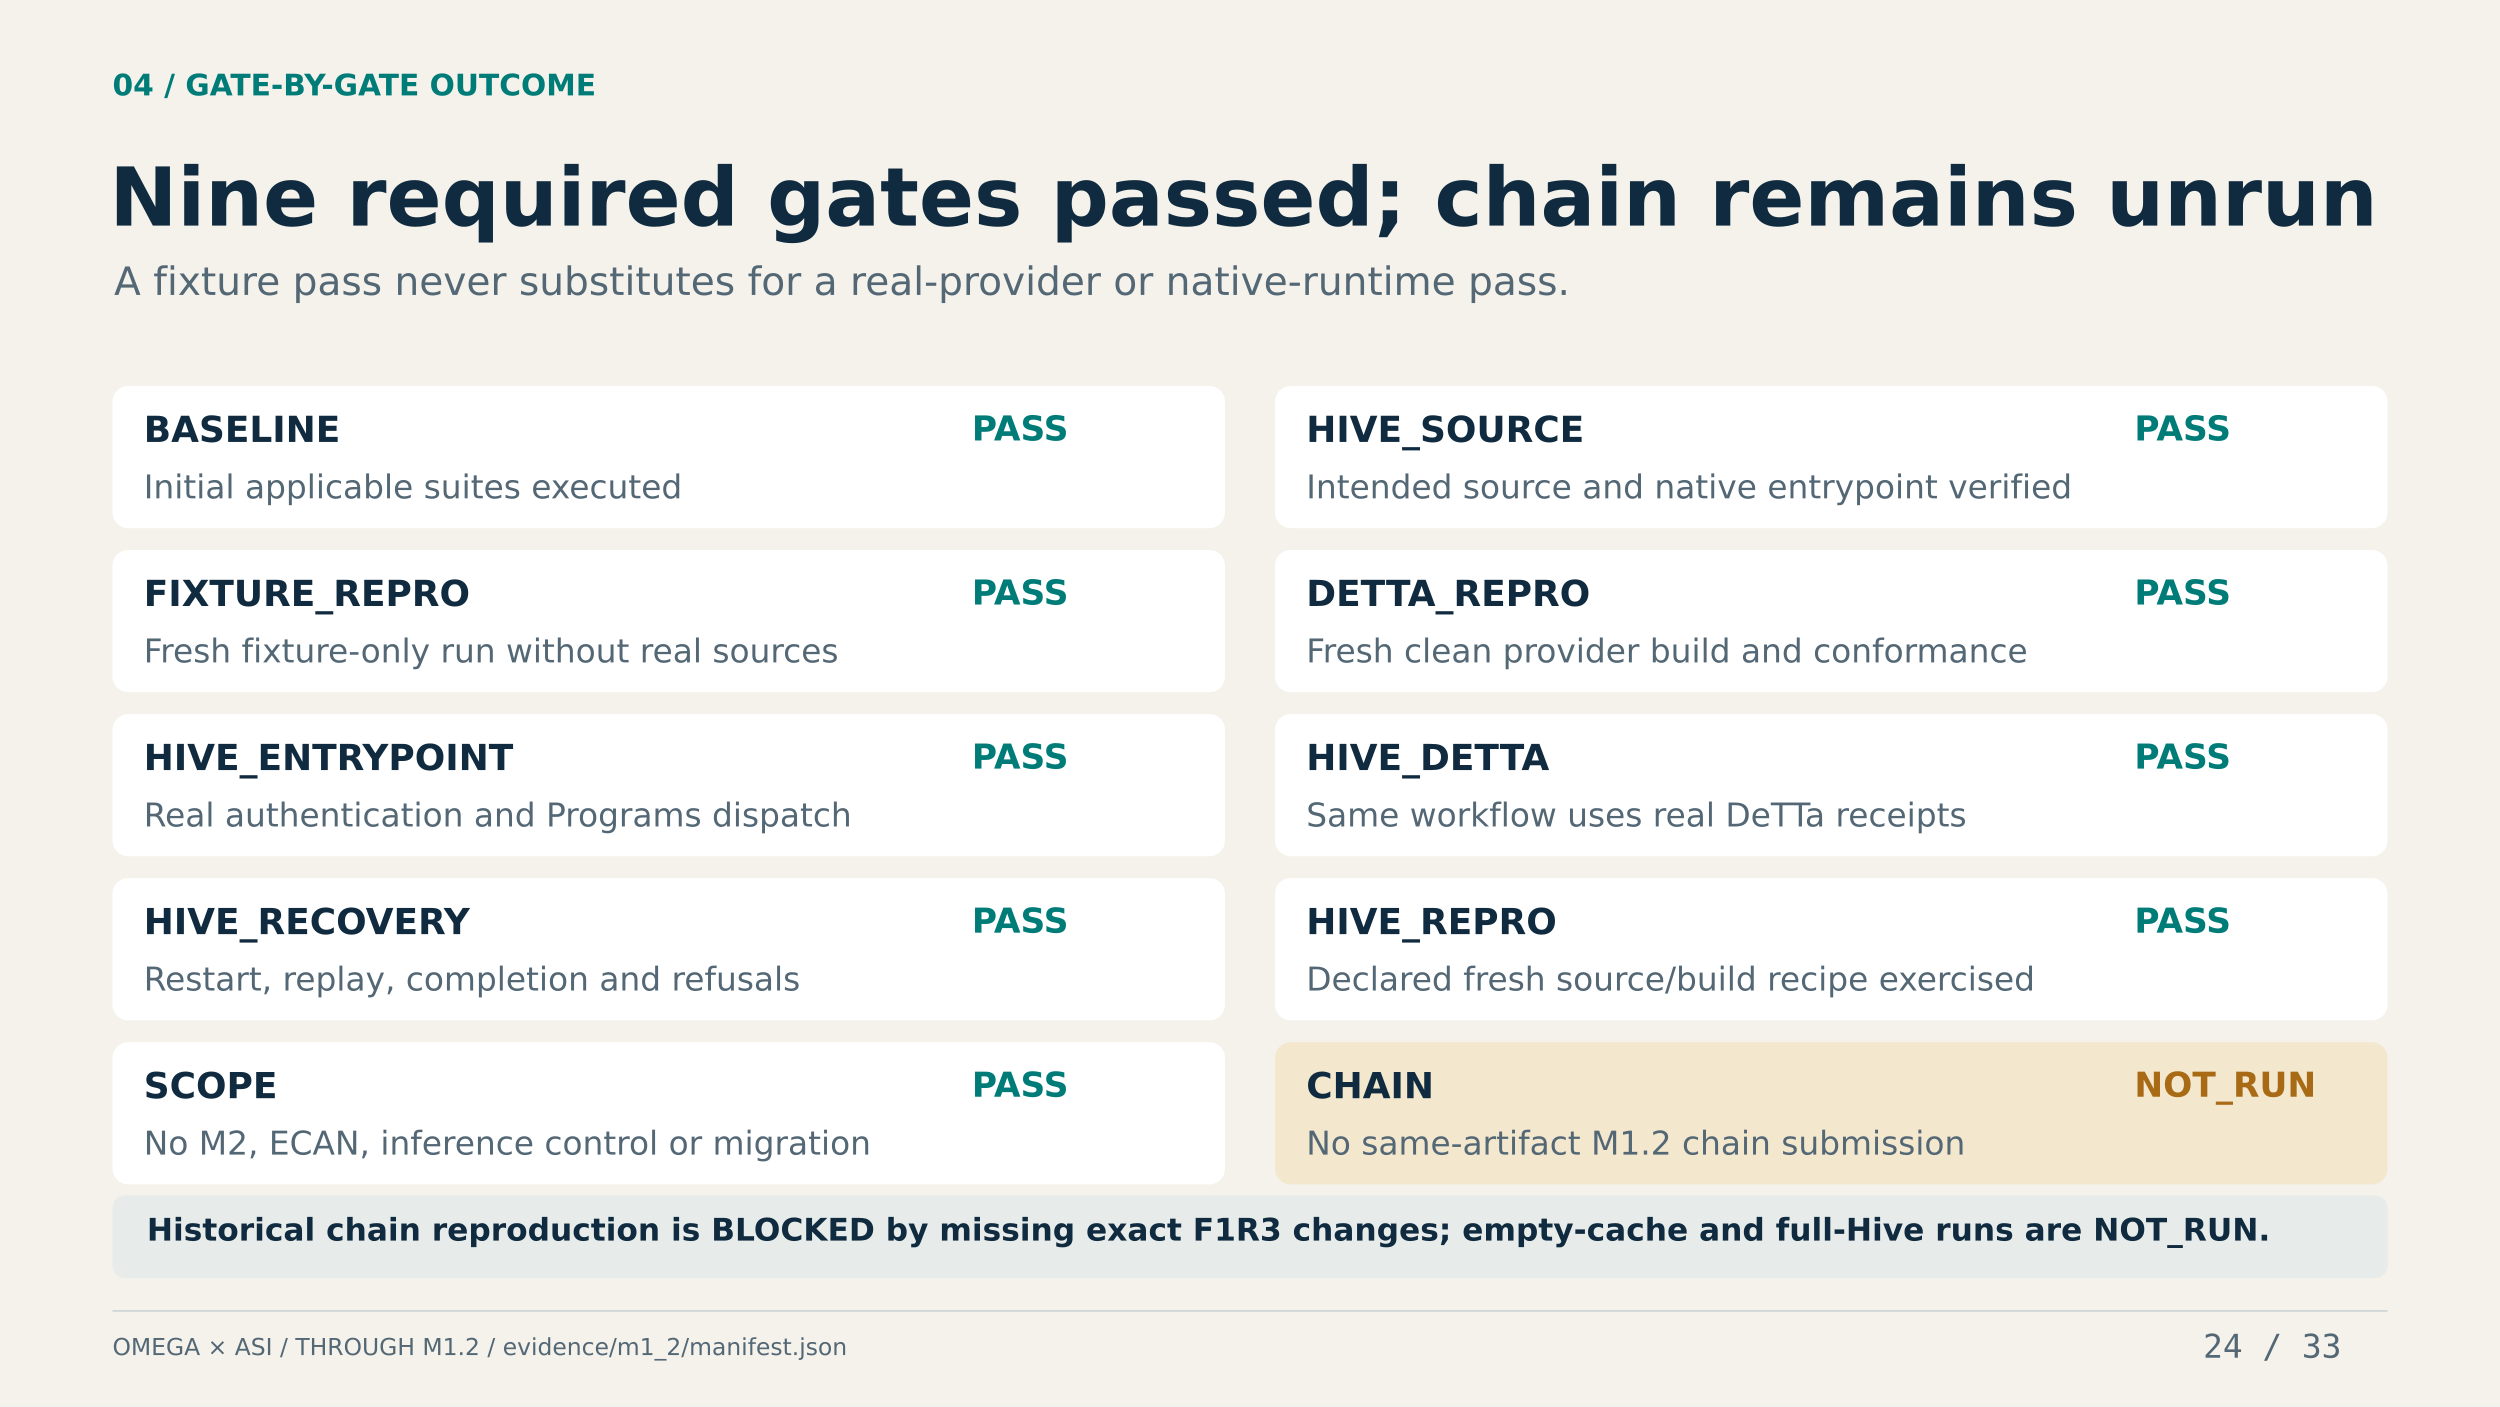
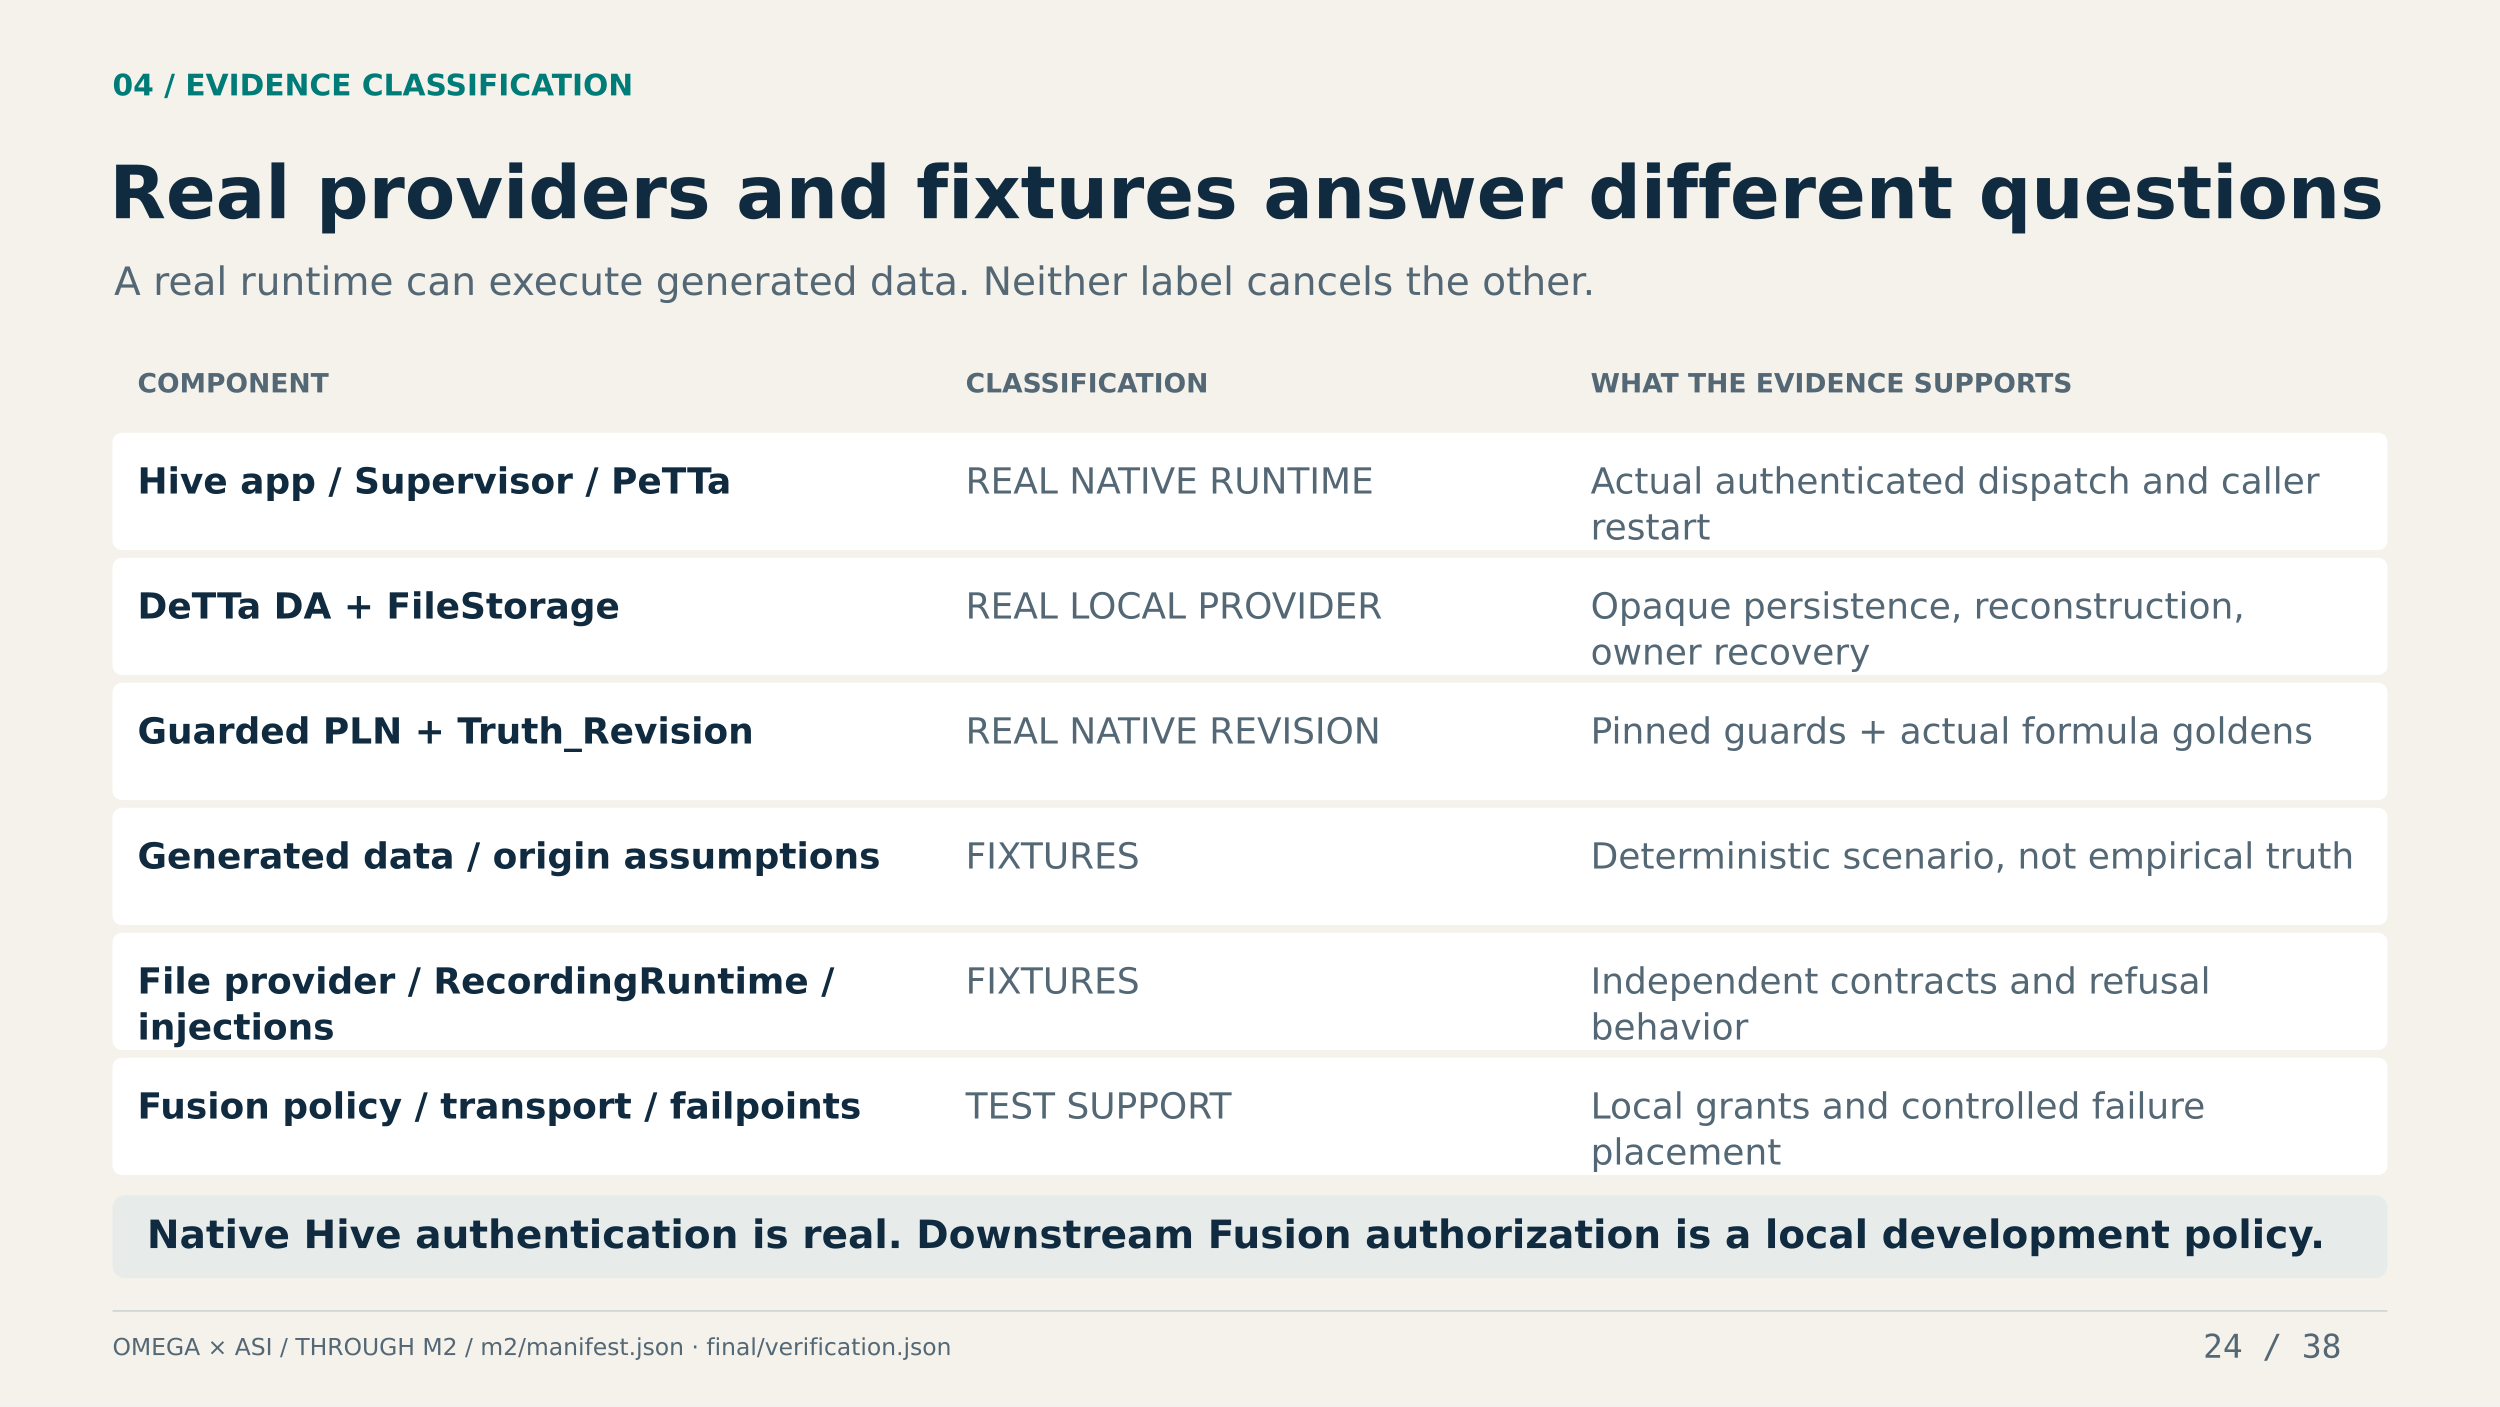
<svg xmlns="http://www.w3.org/2000/svg" width="1600" height="900" viewBox="0 0 1600 900" role="img" aria-labelledby="title desc">
  <rect width="1600" height="900" fill="#F4F2EB" />
-   <text x="72" y="61.05" font-family="DejaVu Sans" font-size="19" font-weight="700" fill="#007C78">04 / GATE-BY-GATE OUTCOME</text>
-   <text x="70" y="144.4" font-family="DejaVu Sans" font-size="52" font-weight="700" fill="#102B3F">Nine required gates passed; chain remains unrun</text>
-   <text x="73" y="188.75" font-family="DejaVu Sans" font-size="25" font-weight="400" fill="#536775">A fixture pass never substitutes for a real-provider or native-runtime pass.</text>
-   <rect x="72" y="247" width="712" height="91" rx="10" fill="#FFFFFF" />
-   <text x="92" y="282.85" font-family="DejaVu Sans" font-size="23" font-weight="700" fill="#102B3F">BASELINE</text>
-   <text x="622" y="281.9" font-family="DejaVu Sans" font-size="22" font-weight="700" fill="#007C78">PASS</text>
-   <text x="92" y="318.95" font-family="DejaVu Sans" font-size="21" font-weight="400" fill="#536775">Initial applicable suites executed</text>
-   <rect x="816" y="247" width="712" height="91" rx="10" fill="#FFFFFF" />
-   <text x="836" y="282.85" font-family="DejaVu Sans" font-size="23" font-weight="700" fill="#102B3F">HIVE_SOURCE</text>
-   <text x="1366" y="281.9" font-family="DejaVu Sans" font-size="22" font-weight="700" fill="#007C78">PASS</text>
-   <text x="836" y="318.95" font-family="DejaVu Sans" font-size="21" font-weight="400" fill="#536775">Intended source and native entrypoint verified</text>
-   <rect x="72" y="352" width="712" height="91" rx="10" fill="#FFFFFF" />
-   <text x="92" y="387.85" font-family="DejaVu Sans" font-size="23" font-weight="700" fill="#102B3F">FIXTURE_REPRO</text>
-   <text x="622" y="386.9" font-family="DejaVu Sans" font-size="22" font-weight="700" fill="#007C78">PASS</text>
-   <text x="92" y="423.95" font-family="DejaVu Sans" font-size="21" font-weight="400" fill="#536775">Fresh fixture-only run without real sources</text>
-   <rect x="816" y="352" width="712" height="91" rx="10" fill="#FFFFFF" />
-   <text x="836" y="387.85" font-family="DejaVu Sans" font-size="23" font-weight="700" fill="#102B3F">DETTA_REPRO</text>
-   <text x="1366" y="386.9" font-family="DejaVu Sans" font-size="22" font-weight="700" fill="#007C78">PASS</text>
-   <text x="836" y="423.95" font-family="DejaVu Sans" font-size="21" font-weight="400" fill="#536775">Fresh clean provider build and conformance</text>
-   <rect x="72" y="457" width="712" height="91" rx="10" fill="#FFFFFF" />
-   <text x="92" y="492.85" font-family="DejaVu Sans" font-size="23" font-weight="700" fill="#102B3F">HIVE_ENTRYPOINT</text>
-   <text x="622" y="491.9" font-family="DejaVu Sans" font-size="22" font-weight="700" fill="#007C78">PASS</text>
-   <text x="92" y="528.95" font-family="DejaVu Sans" font-size="21" font-weight="400" fill="#536775">Real authentication and Programs dispatch</text>
-   <rect x="816" y="457" width="712" height="91" rx="10" fill="#FFFFFF" />
-   <text x="836" y="492.85" font-family="DejaVu Sans" font-size="23" font-weight="700" fill="#102B3F">HIVE_DETTA</text>
-   <text x="1366" y="491.9" font-family="DejaVu Sans" font-size="22" font-weight="700" fill="#007C78">PASS</text>
-   <text x="836" y="528.95" font-family="DejaVu Sans" font-size="21" font-weight="400" fill="#536775">Same workflow uses real DeTTa receipts</text>
-   <rect x="72" y="562" width="712" height="91" rx="10" fill="#FFFFFF" />
-   <text x="92" y="597.85" font-family="DejaVu Sans" font-size="23" font-weight="700" fill="#102B3F">HIVE_RECOVERY</text>
-   <text x="622" y="596.9" font-family="DejaVu Sans" font-size="22" font-weight="700" fill="#007C78">PASS</text>
-   <text x="92" y="633.95" font-family="DejaVu Sans" font-size="21" font-weight="400" fill="#536775">Restart, replay, completion and refusals</text>
-   <rect x="816" y="562" width="712" height="91" rx="10" fill="#FFFFFF" />
-   <text x="836" y="597.85" font-family="DejaVu Sans" font-size="23" font-weight="700" fill="#102B3F">HIVE_REPRO</text>
-   <text x="1366" y="596.9" font-family="DejaVu Sans" font-size="22" font-weight="700" fill="#007C78">PASS</text>
-   <text x="836" y="633.95" font-family="DejaVu Sans" font-size="21" font-weight="400" fill="#536775">Declared fresh source/build recipe exercised</text>
-   <rect x="72" y="667" width="712" height="91" rx="10" fill="#FFFFFF" />
-   <text x="92" y="702.85" font-family="DejaVu Sans" font-size="23" font-weight="700" fill="#102B3F">SCOPE</text>
-   <text x="622" y="701.9" font-family="DejaVu Sans" font-size="22" font-weight="700" fill="#007C78">PASS</text>
-   <text x="92" y="738.95" font-family="DejaVu Sans" font-size="21" font-weight="400" fill="#536775">No M2, ECAN, inference control or migration</text>
-   <rect x="816" y="667" width="712" height="91" rx="10" fill="#F3E7CE" />
-   <text x="836" y="702.85" font-family="DejaVu Sans" font-size="23" font-weight="700" fill="#102B3F">CHAIN</text>
-   <text x="1366" y="701.9" font-family="DejaVu Sans" font-size="22" font-weight="700" fill="#A86A15">NOT_RUN</text>
-   <text x="836" y="738.95" font-family="DejaVu Sans" font-size="21" font-weight="400" fill="#536775">No same-artifact M1.2 chain submission</text>
+   <text x="72" y="61.05" font-family="DejaVu Sans" font-size="19" font-weight="700" fill="#007C78">04 / EVIDENCE CLASSIFICATION</text>
+   <text x="70" y="139.65" font-family="DejaVu Sans" font-size="47" font-weight="700" fill="#102B3F">Real providers and fixtures answer different questions</text>
+   <text x="73" y="188.75" font-family="DejaVu Sans" font-size="25" font-weight="400" fill="#536775">A real runtime can execute generated data. Neither label cancels the other.</text>
+   <text x="88" y="251.15" font-family="DejaVu Sans" font-size="17" font-weight="700" fill="#536775">COMPONENT</text>
+   <text x="618" y="251.15" font-family="DejaVu Sans" font-size="17" font-weight="700" fill="#536775">CLASSIFICATION</text>
+   <text x="1018" y="251.15" font-family="DejaVu Sans" font-size="17" font-weight="700" fill="#536775">WHAT THE EVIDENCE SUPPORTS</text>
+   <rect x="72" y="277" width="1456" height="75" rx="6" fill="#FFFFFF" />
+   <text x="88" y="315.85" font-family="DejaVu Sans" font-size="23" font-weight="700" fill="#102B3F">Hive app / Supervisor / PeTTa</text>
+   <text x="618" y="315.85" font-family="DejaVu Sans" font-size="23" font-weight="400" fill="#536775">REAL NATIVE RUNTIME</text>
+   <text x="1018" y="315.85" font-family="DejaVu Sans" font-size="23" font-weight="400" fill="#536775">Actual authenticated dispatch and caller</text>
+   <text x="1018" y="345.29" font-family="DejaVu Sans" font-size="23" font-weight="400" fill="#536775">restart</text>
+   <rect x="72" y="357" width="1456" height="75" rx="6" fill="#FFFFFF" />
+   <text x="88" y="395.85" font-family="DejaVu Sans" font-size="23" font-weight="700" fill="#102B3F">DeTTa DA + FileStorage</text>
+   <text x="618" y="395.85" font-family="DejaVu Sans" font-size="23" font-weight="400" fill="#536775">REAL LOCAL PROVIDER</text>
+   <text x="1018" y="395.85" font-family="DejaVu Sans" font-size="23" font-weight="400" fill="#536775">Opaque persistence, reconstruction,</text>
+   <text x="1018" y="425.29" font-family="DejaVu Sans" font-size="23" font-weight="400" fill="#536775">owner recovery</text>
+   <rect x="72" y="437" width="1456" height="75" rx="6" fill="#FFFFFF" />
+   <text x="88" y="475.85" font-family="DejaVu Sans" font-size="23" font-weight="700" fill="#102B3F">Guarded PLN + Truth_Revision</text>
+   <text x="618" y="475.85" font-family="DejaVu Sans" font-size="23" font-weight="400" fill="#536775">REAL NATIVE REVISION</text>
+   <text x="1018" y="475.85" font-family="DejaVu Sans" font-size="23" font-weight="400" fill="#536775">Pinned guards + actual formula goldens</text>
+   <rect x="72" y="517" width="1456" height="75" rx="6" fill="#FFFFFF" />
+   <text x="88" y="555.85" font-family="DejaVu Sans" font-size="23" font-weight="700" fill="#102B3F">Generated data / origin assumptions</text>
+   <text x="618" y="555.85" font-family="DejaVu Sans" font-size="23" font-weight="400" fill="#536775">FIXTURES</text>
+   <text x="1018" y="555.85" font-family="DejaVu Sans" font-size="23" font-weight="400" fill="#536775">Deterministic scenario, not empirical truth</text>
+   <rect x="72" y="597" width="1456" height="75" rx="6" fill="#FFFFFF" />
+   <text x="88" y="635.85" font-family="DejaVu Sans" font-size="23" font-weight="700" fill="#102B3F">File provider / RecordingRuntime /</text>
+   <text x="88" y="665.29" font-family="DejaVu Sans" font-size="23" font-weight="700" fill="#102B3F">injections</text>
+   <text x="618" y="635.85" font-family="DejaVu Sans" font-size="23" font-weight="400" fill="#536775">FIXTURES</text>
+   <text x="1018" y="635.85" font-family="DejaVu Sans" font-size="23" font-weight="400" fill="#536775">Independent contracts and refusal</text>
+   <text x="1018" y="665.29" font-family="DejaVu Sans" font-size="23" font-weight="400" fill="#536775">behavior</text>
+   <rect x="72" y="677" width="1456" height="75" rx="6" fill="#FFFFFF" />
+   <text x="88" y="715.85" font-family="DejaVu Sans" font-size="23" font-weight="700" fill="#102B3F">Fusion policy / transport / failpoints</text>
+   <text x="618" y="715.85" font-family="DejaVu Sans" font-size="23" font-weight="400" fill="#536775">TEST SUPPORT</text>
+   <text x="1018" y="715.85" font-family="DejaVu Sans" font-size="23" font-weight="400" fill="#536775">Local grants and controlled failure</text>
+   <text x="1018" y="745.29" font-family="DejaVu Sans" font-size="23" font-weight="400" fill="#536775">placement</text>
  <rect x="72" y="765" width="1456" height="53" rx="8" fill="#E7ECEB" />
-   <text x="94" y="794.0" font-family="DejaVu Sans" font-size="20" font-weight="700" fill="#102B3F">Historical chain reproduction is BLOCKED by missing exact F1R3 changes; empty-cache and full-Hive runs are NOT_RUN.</text>
+   <text x="94" y="798.75" font-family="DejaVu Sans" font-size="25" font-weight="700" fill="#102B3F">Native Hive authentication is real. Downstream Fusion authorization is a local development policy.</text>
  <line x1="72" y1="839" x2="1528" y2="839" stroke="#C9D2D4" stroke-width="1" />
-   <text x="72" y="867.25" font-family="DejaVu Sans" font-size="15" font-weight="400" fill="#536775">OMEGA × ASI / THROUGH M1.2 / evidence/m1_2/manifest.json</text>
-   <text x="1410" y="868.95" font-family="DejaVu Sans Mono" font-size="21" font-weight="400" fill="#536775">24 / 33</text>
+   <text x="72" y="867.25" font-family="DejaVu Sans" font-size="15" font-weight="400" fill="#536775">OMEGA × ASI / THROUGH M2 / m2/manifest.json · final/verification.json</text>
+   <text x="1410" y="868.95" font-family="DejaVu Sans Mono" font-size="21" font-weight="400" fill="#536775">24 / 38</text>
</svg>
